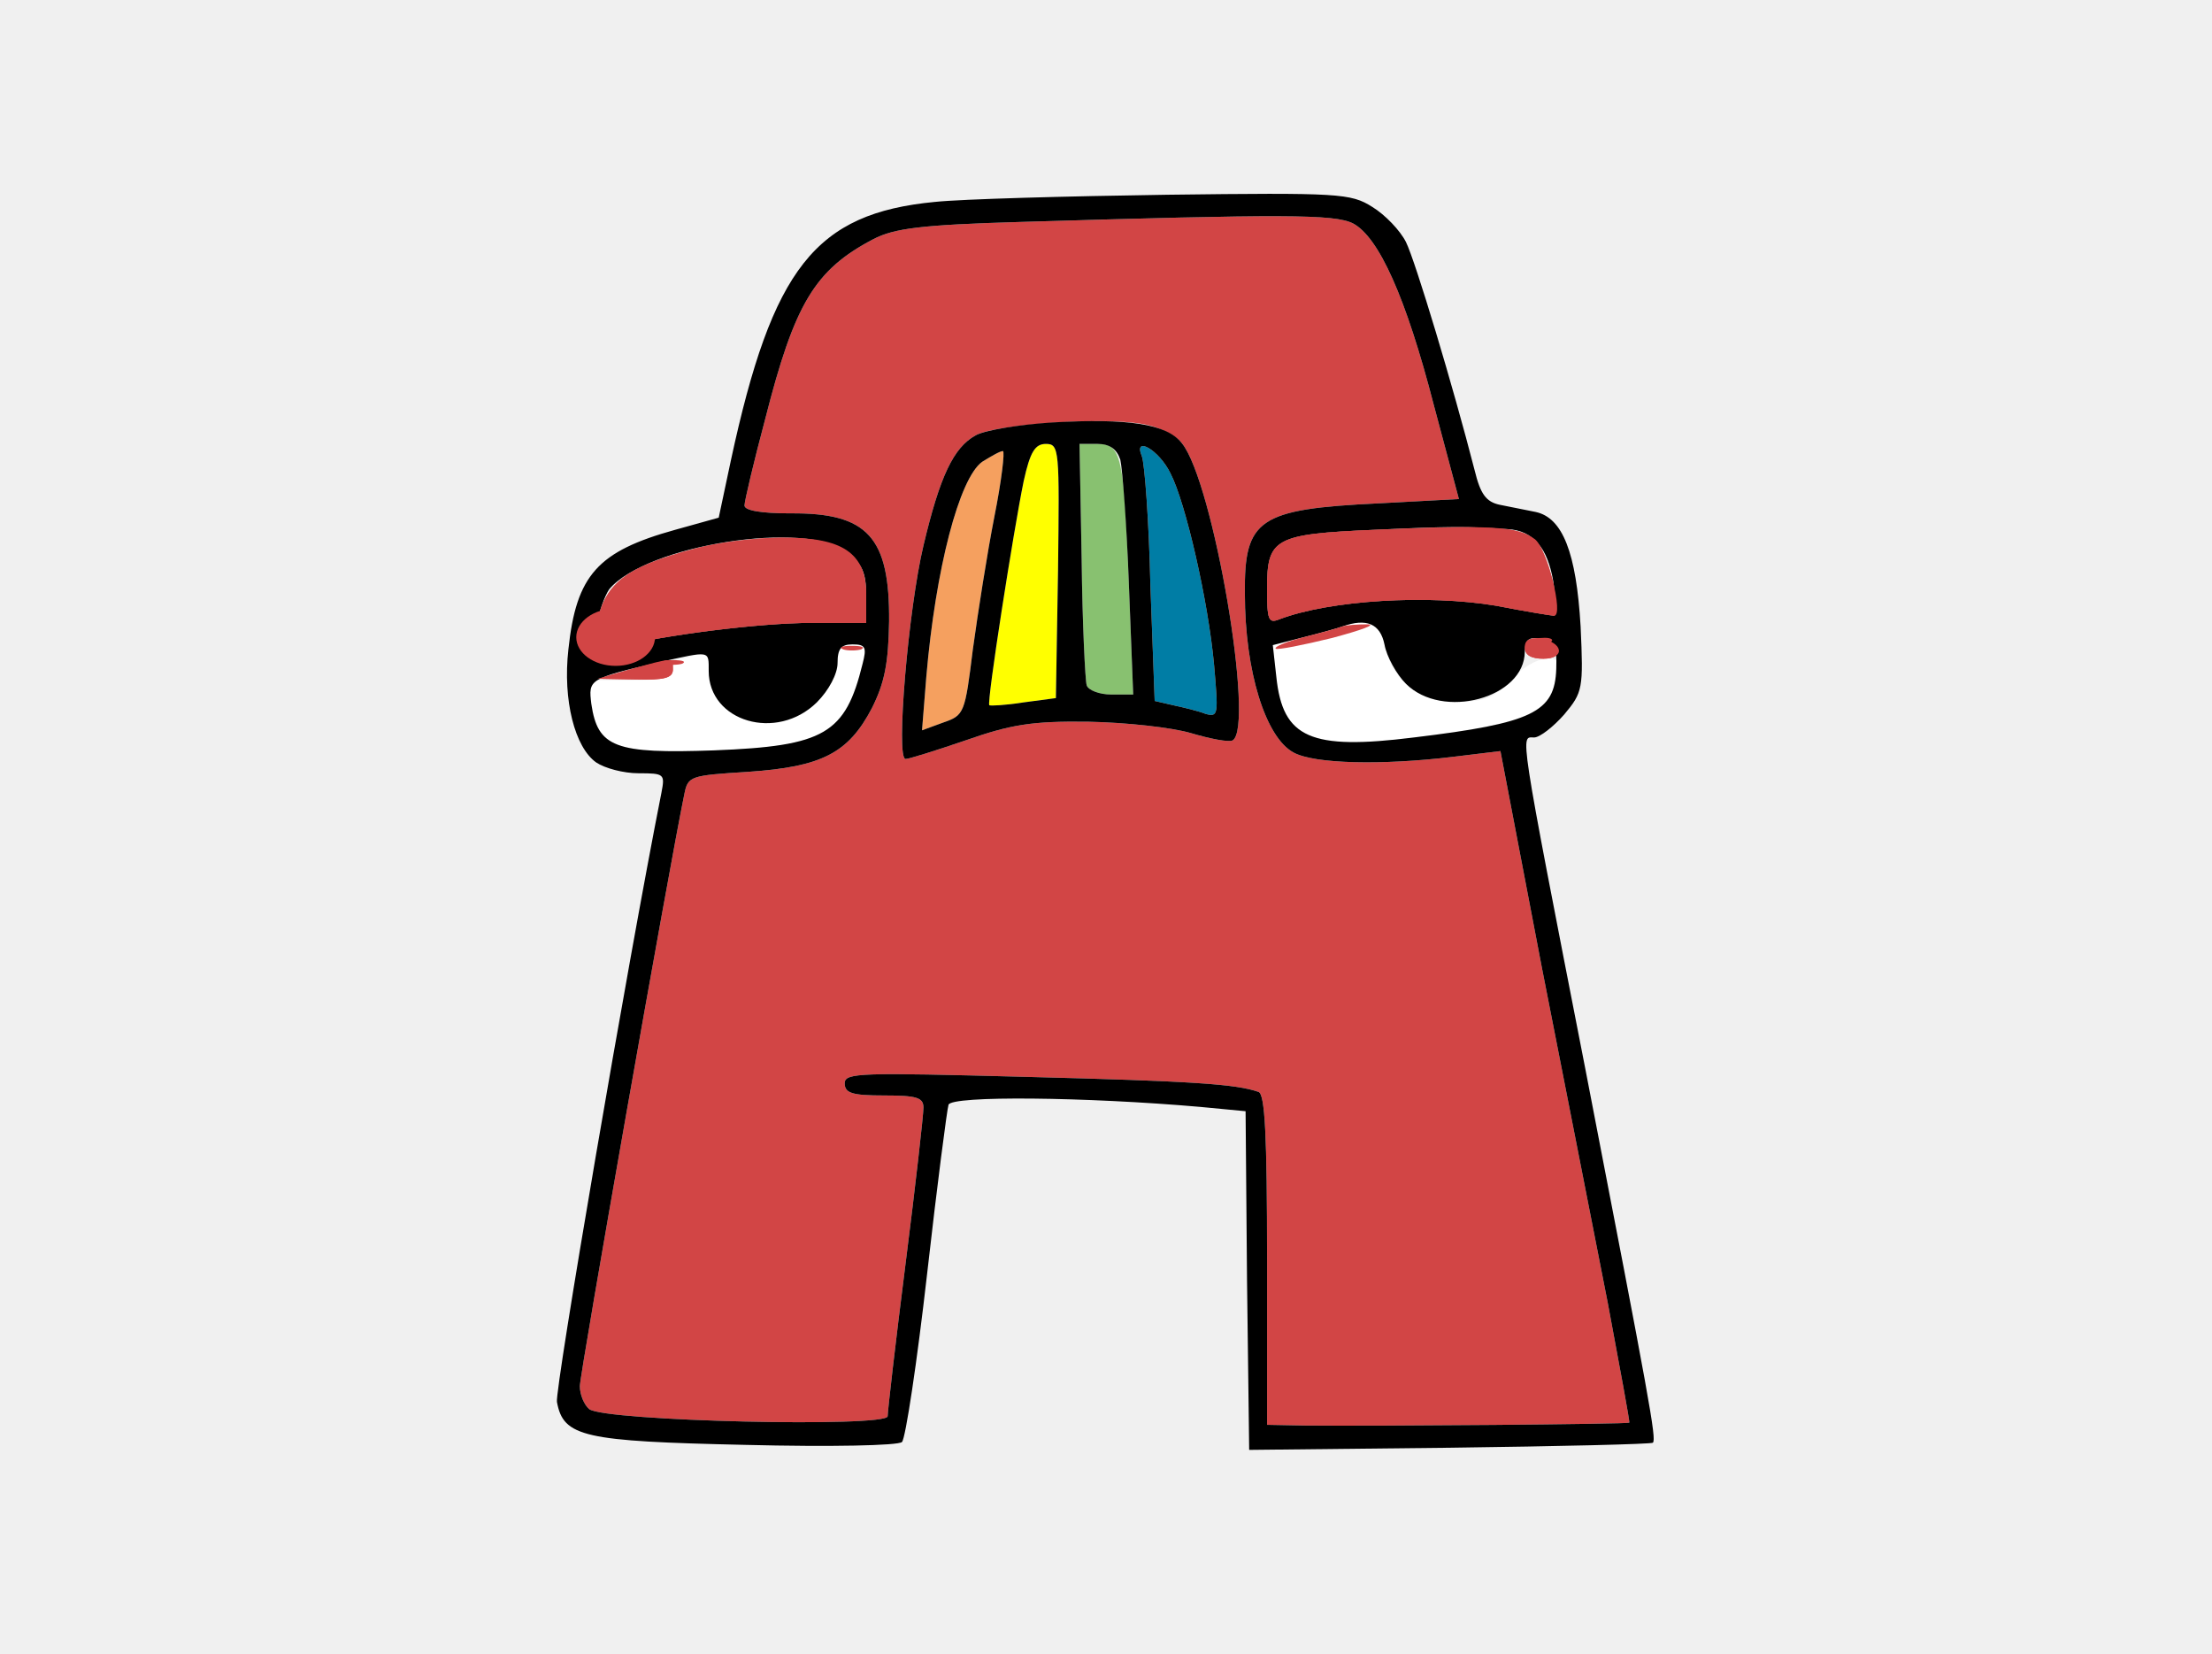
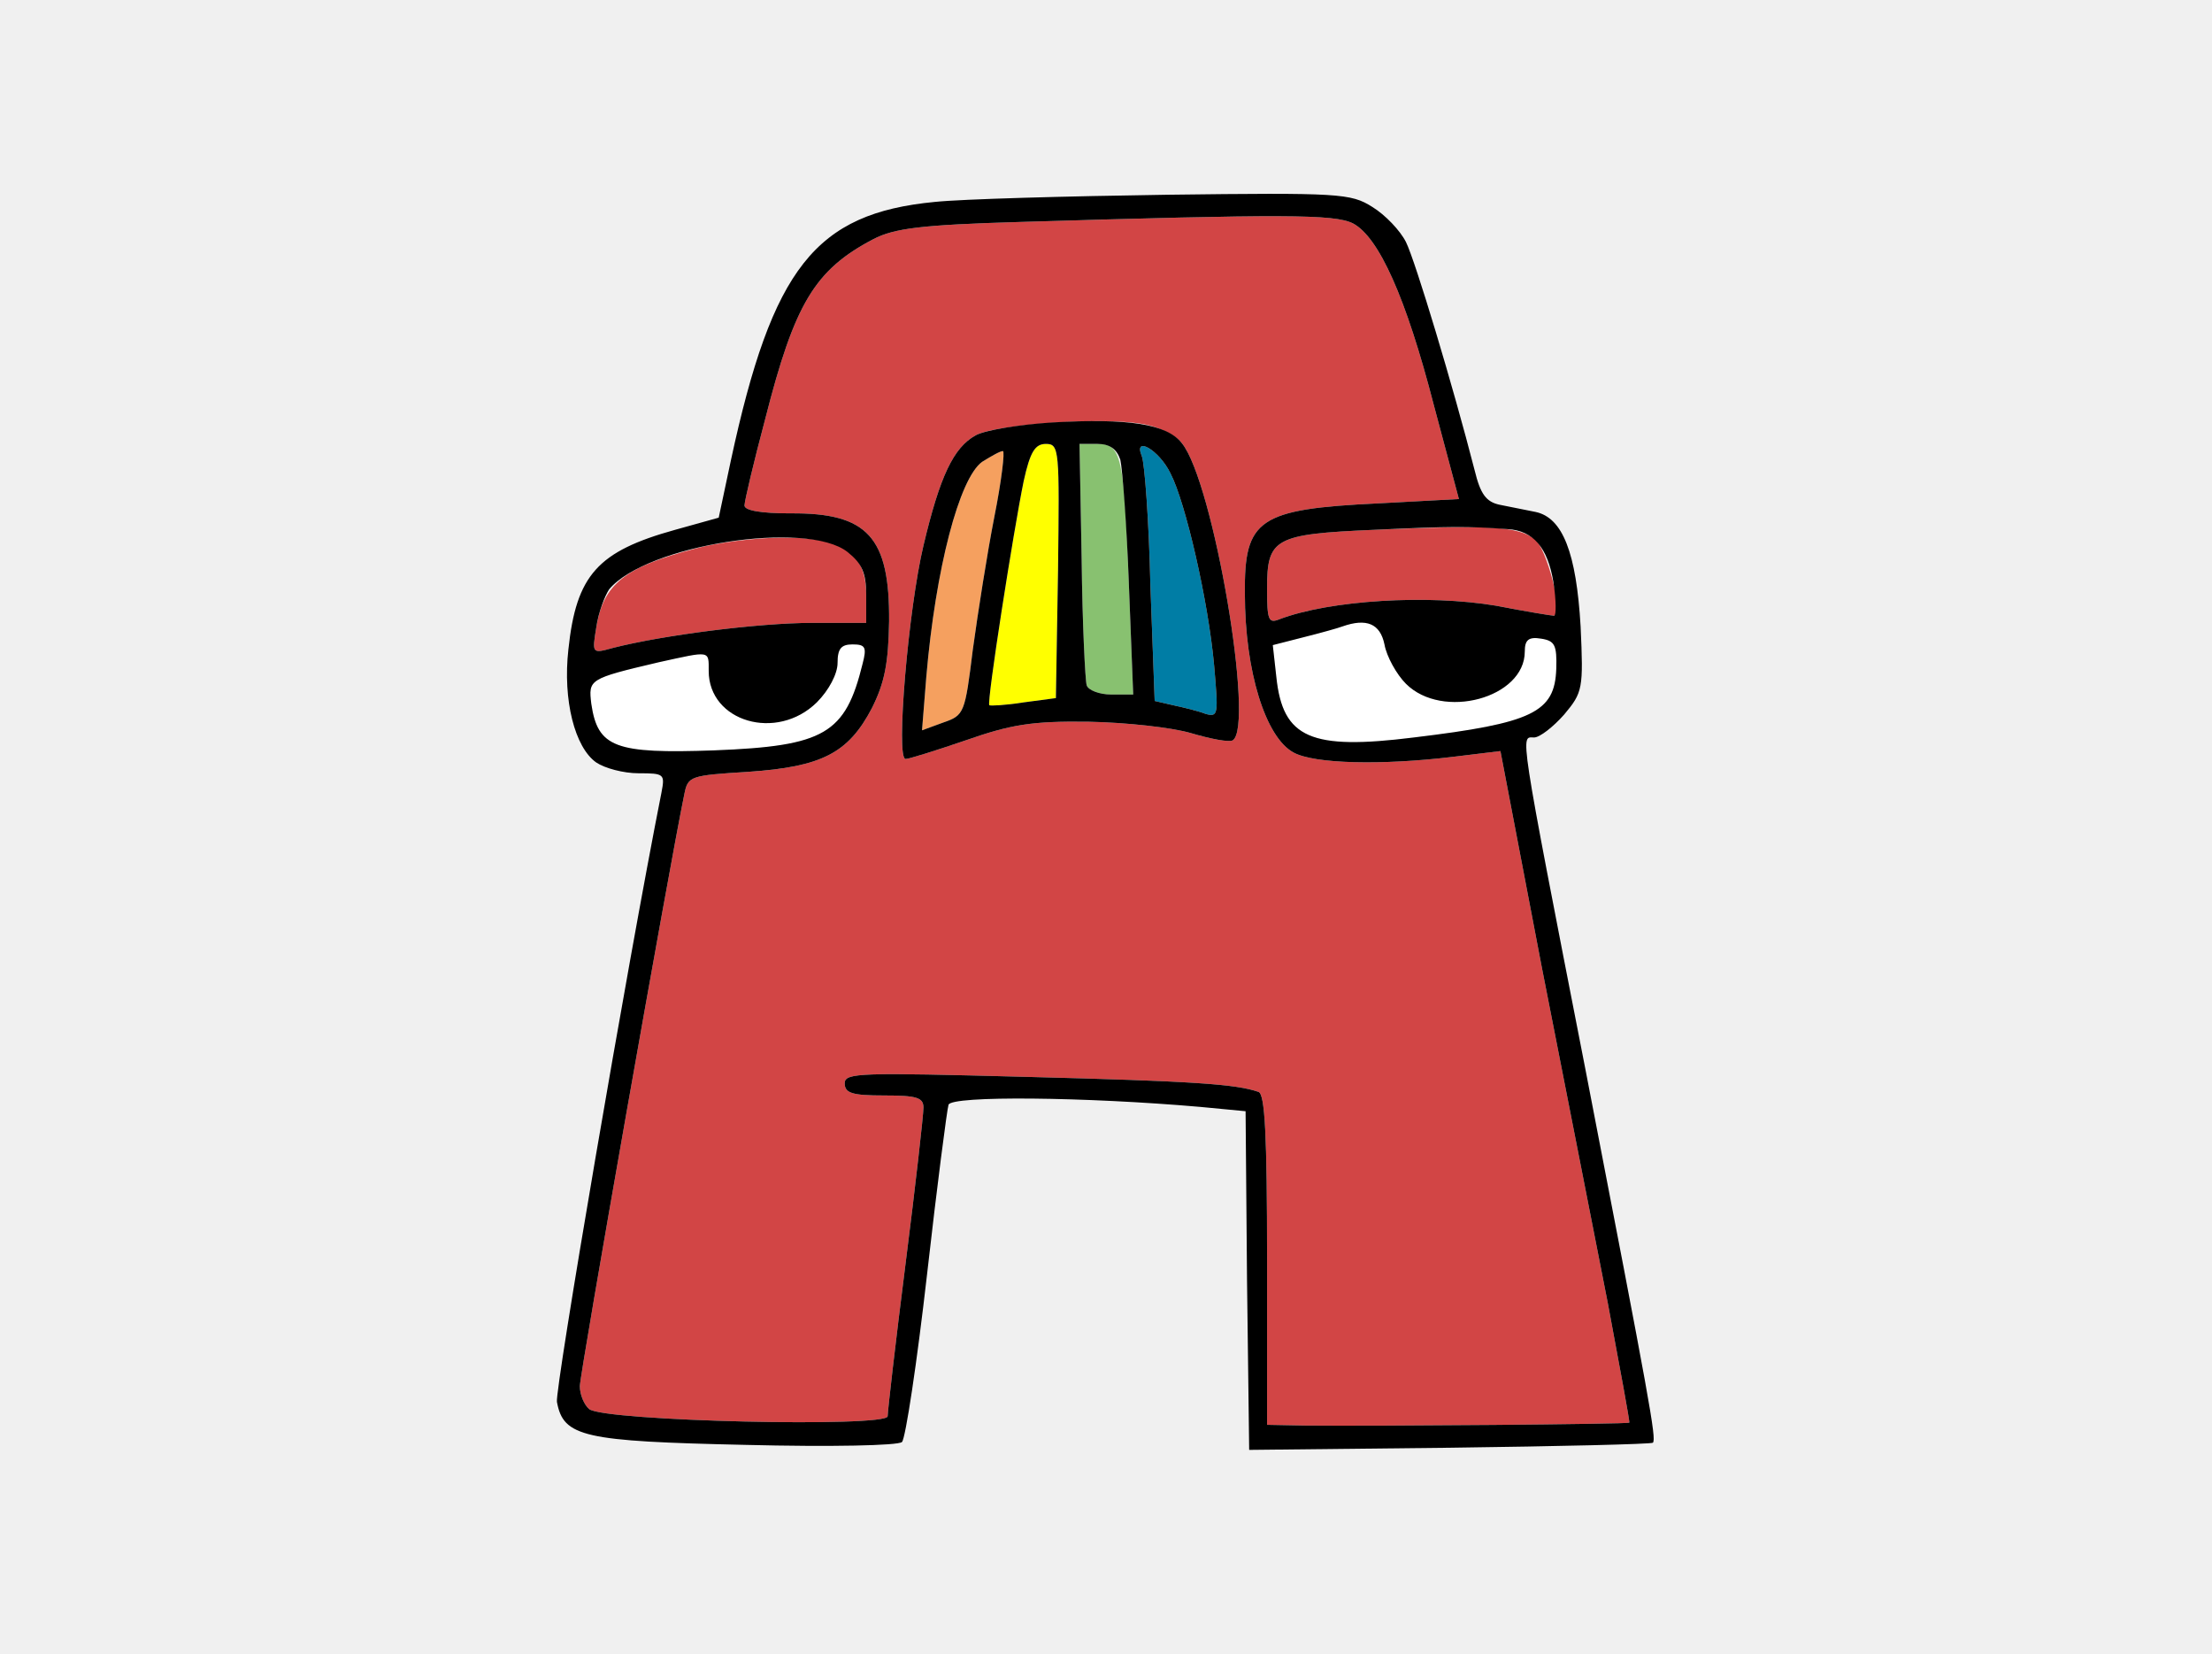
<svg xmlns="http://www.w3.org/2000/svg" viewBox="10 10 309 231" width="309" height="231" preserveAspectRatio="xMidYMid meet">
  <g class="fills" transform="translate(0,251) scale(0.1,-0.1)" fill="#000000" stroke="none">
    <path fill="#D24545" d="M1525 2100 c-139 -4 -176 -9 -205 -24 -82 -43 -110 -90 -151 -251 -16 -60 -29 -115 -29 -121 0 -7 23 -11 64 -11 108 1 139 -33 138 -151 -1 -58 -6 -85 -24 -121 -33 -63 -70 -82 -173 -89 -81 -5 -84 -6 -89 -31 -21 -101 -146 -810 -146 -827 0 -12 6 -26 13 -32 21 -17 417 -26 417 -10 0 7 11 103 25 213 14 110 25 208 25 218 0 14 -9 17 -55 17 -44 0 -55 3 -55 17 0 15 22 15 253 9 234 -6 293 -10 325 -21 9 -3 12 -59 12 -235 l0 -230 53 -1 c101 -1 451 2 453 4 1 1 -13 76 -30 167 -18 91 -59 301 -92 468 l-58 303 -66 -8 c-99 -12 -194 -10 -223 6 -39 21 -68 113 -68 222 -1 104 19 118 187 126 l112 6 -35 131 c-39 151 -77 235 -113 254 -26 13 -97 13 -465 2z m226 -309 c44 -54 102 -396 71 -415 -5 -3 -31 2 -58 10 -27 8 -91 15 -144 16 -79 1 -108 -4 -171 -26 -41 -14 -79 -26 -84 -26 -14 0 4 210 25 298 23 97 42 137 73 154 26 15 175 26 232 16 21 -3 47 -15 56 -27z" />
    <path fill="#FFFF00" d="M1530 1738 c-14 -68 -52 -310 -48 -313 2 -1 23 0 48 4 l45 6 3 178 c2 169 2 177 -17 177 -15 0 -22 -11 -31 -52z" />
    <path fill="#88C170" d="M1611 1628 c1 -90 5 -169 7 -175 2 -7 18 -13 34 -13 l31 0 -6 153 c-7 180 -10 197 -44 197 l-25 0 3 -162z" />
    <path fill="#007DA5" d="M1695 1773 c4 -10 10 -91 12 -180 l6 -162 26 -6 c14 -3 35 -8 45 -12 18 -5 18 -1 12 68 -8 89 -40 228 -61 268 -16 33 -52 53 -40 24z" />
    <path fill="#F5A05F" d="M1472 1765 c-32 -23 -65 -149 -78 -300 l-6 -75 30 11 c29 10 30 13 41 102 7 51 20 134 30 185 10 50 15 92 12 92 -4 0 -16 -7 -29 -15z" />
    <path fill="#D24545" d="M1072 1644 c-100 -26 -129 -50 -139 -110 -6 -37 -6 -37 23 -29 70 18 205 35 277 35 l77 0 0 39 c0 59 -33 81 -119 80 -36 0 -90 -7 -119 -15z" />
-     <path fill="#D24545" d="M1278 1503 c6 -2 18 -2 25 0 6 3 1 5 -13 5 -14 0 -19 -2 -12 -5z" />
-     <path fill="#D24545" d="M1028 1483 c6 -2 18 -2 25 0 6 3 1 5 -13 5 -14 0 -19 -2 -12 -5z" />
-     <path fill="#FFFFFF" d="M1270 1484 c0 -15 -12 -38 -29 -55 -56 -56 -151 -27 -151 45 0 22 -4 27 -16 22 -9 -3 -20 -6 -25 -6 -5 0 -9 -7 -9 -15 0 -12 -13 -15 -59 -15 l-59 0 4 -32 c9 -62 33 -71 172 -66 154 6 183 23 207 121 6 23 4 27 -14 27 -16 0 -21 -6 -21 -26z" />
-     <path fill="#D24545" d="M980 1475 l-45 -13 53 -1 c40 -1 52 2 52 14 0 17 0 17 -60 0z" />
+     <path fill="#FFFFFF" d="M1270 1484 c0 -15 -12 -38 -29 -55 -56 -55 -151 -27 -151 44 0 29 3 28 -70 12 -98 -23 -98 -24 -94 -58 9 -61 33 -70 172 -65 154 6 183 23 207 121 6 23 4 27 -14 27 -16 0 -21 -6 -21 -26z" />
    <path fill="#D24545" d="M2019 1670 c-139 -6 -149 -12 -149 -82 0 -44 2 -49 17 -43 71 27 208 35 303 19 41 -8 78 -14 81 -14 14 0 -10 94 -27 107 -25 18 -60 20 -225 13z" />
-     <path fill="#D24545" d="M1975 1535 c-5 -2 -30 -9 -54 -15 -23 -6 -41 -13 -39 -16 3 -2 38 5 79 15 41 11 63 19 49 19 -14 0 -29 -1 -35 -3z" />
-     <path fill="#D24545" d="M2248 1513 c7 -3 16 -2 19 1 4 3 -2 6 -13 5 -11 0 -14 -3 -6 -6z" />
-     <path fill="#FFFFFF" d="M1975 1535 c-5 -2 -30 -9 -54 -15 l-43 -11 5 -45 c9 -85 48 -102 192 -84 153 19 189 33 201 83 5 23 3 27 -16 27 -12 0 -35 -13 -50 -30 -23 -25 -36 -30 -74 -30 -54 0 -92 30 -102 80 -6 29 -25 37 -59 25z" />
-     <path fill="#D24545" d="M2230 1506 c0 -11 9 -16 26 -16 31 0 28 23 -4 28 -15 2 -22 -2 -22 -12z" />
+     <path fill="#FFFFFF" d="M1975 1535 c-5 -2 -30 -9 -54 -15 l-43 -11 5 -45 c9 -85 48 -102 192 -84 166 20 197 35 199 96 1 33 -2 39 -21 42 -18 3 -23 -2 -23 -18 0 -65 -115 -96 -166 -45 -13 13 -27 38 -30 55 -6 29 -25 37 -59 25z" />
    <path fill="#000000" d="M2043 1519 c8 -60 30 -79 92 -79 62 0 85 19 85 72 0 44 -9 48 -107 48 l-76 0 6 -41z" />
    <path fill="#000000" d="M1118 1523 c-14 -3 -18 -15 -18 -48 0 -52 16 -65 79 -65 54 0 81 26 81 80 l0 40 -62 -1 c-35 -1 -71 -3 -80 -6z" />
  </g>
  <g class="ink" transform="translate(0,251) scale(0.1,-0.1)" fill="#000000" stroke="none">
    <path d="M1406 2128 c-167 -16 -227 -92 -285 -361 l-17 -80 -61 -17 c-108 -30 -138 -63 -149 -167 -8 -71 9 -137 39 -158 12 -8 38 -15 59 -15 36 0 37 -1 32 -27 -48 -242 -149 -834 -146 -851 9 -49 37 -55 263 -60 120 -3 214 -1 219 4 5 5 21 111 35 234 14 124 28 231 30 237 4 13 192 11 352 -3 l63 -6 2 -236 3 -237 280 3 c154 2 281 5 284 7 5 6 -4 55 -94 520 -95 486 -91 465 -72 465 8 0 27 15 42 32 26 31 27 36 23 123 -6 103 -25 152 -63 160 -14 3 -36 7 -50 10 -19 4 -27 15 -35 48 -30 117 -83 293 -96 319 -8 16 -29 38 -47 49 -30 19 -46 20 -287 17 -140 -2 -286 -6 -324 -10z m584 -30 c36 -19 74 -103 113 -254 l35 -131 -112 -6 c-168 -8 -188 -22 -187 -126 0 -109 29 -201 68 -222 29 -16 124 -18 223 -6 l66 8 58 -303 c33 -167 74 -377 92 -468 17 -91 31 -166 30 -167 -2 -2 -352 -5 -453 -4 l-53 1 0 230 c0 176 -3 232 -12 235 -32 11 -91 15 -325 21 -231 6 -253 6 -253 -9 0 -14 11 -17 55 -17 46 0 55 -3 55 -17 0 -10 -11 -108 -25 -218 -14 -110 -25 -206 -25 -213 0 -16 -396 -7 -417 10 -7 6 -13 20 -13 32 0 17 125 726 146 827 5 25 8 26 89 31 103 7 140 26 173 89 18 36 23 63 24 121 1 118 -30 152 -138 151 -41 0 -64 4 -64 11 0 6 13 61 29 121 41 161 69 208 151 251 29 15 66 20 205 24 368 11 439 11 465 -2z m216 -427 c36 -2 56 -26 64 -74 4 -26 4 -47 1 -47 -3 0 -40 6 -81 14 -95 16 -232 8 -303 -19 -15 -6 -17 -1 -17 43 0 70 10 76 149 82 108 5 131 5 187 1z m-922 -32 c20 -16 26 -29 26 -60 l0 -39 -77 0 c-72 0 -207 -17 -277 -35 -29 -8 -29 -8 -23 29 3 21 12 44 18 53 52 62 276 97 333 52z m750 -129 c3 -17 17 -42 30 -55 51 -51 166 -20 166 45 0 16 5 21 23 18 19 -3 22 -9 21 -42 -2 -61 -33 -76 -199 -96 -144 -18 -183 -1 -192 84 l-5 45 43 11 c24 6 49 13 54 15 34 12 53 4 59 -25z m150 24 c40 -15 1 -74 -49 -74 -34 0 -58 20 -69 58 -7 21 -5 22 48 22 30 0 61 -3 70 -6z m-944 -44 c0 -26 -34 -60 -61 -60 -34 0 -59 19 -59 45 0 26 13 32 78 34 36 1 42 -2 42 -19z m65 -7 c-24 -98 -53 -115 -207 -121 -139 -5 -163 4 -172 65 -4 34 -4 35 94 58 73 16 70 17 70 -12 0 -71 95 -99 151 -44 17 17 29 40 29 55 0 20 5 26 21 26 18 0 20 -4 14 -27z" />
    <path d="M1570 1820 c-47 -3 -95 -11 -107 -18 -31 -17 -50 -57 -73 -154 -21 -88 -39 -298 -25 -298 5 0 43 12 84 26 63 22 92 27 171 26 53 -1 117 -8 144 -16 27 -8 53 -13 58 -10 31 19 -27 361 -71 415 -21 27 -75 35 -181 29z m8 -207 l-3 -178 -45 -6 c-25 -4 -46 -5 -48 -4 -4 3 34 245 48 313 9 41 16 52 31 52 19 0 19 -8 17 -177z m87 155 c3 -13 9 -92 12 -175 l6 -153 -31 0 c-16 0 -32 6 -34 13 -2 6 -6 85 -7 175 l-3 162 25 0 c17 0 27 -7 32 -22z m70 -19 c21 -40 53 -179 61 -268 6 -69 6 -73 -12 -68 -10 4 -31 9 -45 12 l-26 6 -6 162 c-2 89 -8 170 -12 180 -12 29 24 9 40 -24z m-246 -61 c-10 -51 -23 -134 -30 -185 -11 -89 -12 -92 -41 -102 l-30 -11 6 75 c13 151 46 277 78 300 13 8 25 15 29 15 3 0 -2 -42 -12 -92z" />
  </g>
-   <g class="fills-overlay">
-     <g class="fills-overlay-inner" transform="translate(0,251) scale(0.1,-0.1)" fill="#000000" stroke="none">
-       <path fill="#D24545" d="M1072 1644 c-100 -26 -129 -50 -139 -110 -6 -37 -6 -37 23 -29 70 18 205 35 277 35 l77 0 0 39 c0 59 -33 81 -119 80 -36 0 -90 -7 -119 -15z" />
-       <path fill="#D24545" d="M1278 1503 c6 -2 18 -2 25 0 6 3 1 5 -13 5 -14 0 -19 -2 -12 -5z" />
-       <path fill="#D24545" d="M1028 1483 c6 -2 18 -2 25 0 6 3 1 5 -13 5 -14 0 -19 -2 -12 -5z" />
-       <path fill="#D24545" d="M980 1475 l-45 -13 53 -1 c40 -1 52 2 52 14 0 17 0 17 -60 0z" />
-       <path fill="#D24545" d="M2019 1670 c-139 -6 -149 -12 -149 -82 0 -44 2 -49 17 -43 71 27 208 35 303 19 41 -8 78 -14 81 -14 14 0 -10 94 -27 107 -25 18 -60 20 -225 13z" />
-       <path fill="#D24545" d="M1975 1535 c-5 -2 -30 -9 -54 -15 -23 -6 -41 -13 -39 -16 3 -2 38 5 79 15 41 11 63 19 49 19 -14 0 -29 -1 -35 -3z" />
-       <path fill="#D24545" d="M2248 1513 c7 -3 16 -2 19 1 4 3 -2 6 -13 5 -11 0 -14 -3 -6 -6z" />
-       <path fill="#D24545" d="M2230 1506 c0 -11 9 -16 26 -16 31 0 28 23 -4 28 -15 2 -22 -2 -22 -12z" />
-       <path fill="#000000" d="M2043 1519 c8 -60 30 -79 92 -79 62 0 85 19 85 72 0 44 -9 48 -107 48 l-76 0 6 -41z" />
-       <path fill="#000000" d="M1118 1523 c-14 -3 -18 -15 -18 -48 0 -52 16 -65 79 -65 54 0 81 26 81 80 l0 40 -62 -1 c-35 -1 -71 -3 -80 -6z" />
-     </g>
-   </g>
-   <g class="fills-patch">
-     <ellipse cx="96" cy="99" rx="5.5" ry="4" fill="#D24545" />
+   <g class="fills-overlay" transform="translate(0,251) scale(0.1,-0.1)" fill="#000000" stroke="none">
+     <path fill="#000000" d="M2043 1519 c8 -60 30 -79 92 -79 62 0 85 19 85 72 0 44 -9 48 -107 48 l-76 0 6 -41z" />
+     <path fill="#000000" d="M1118 1523 c-14 -3 -18 -15 -18 -48 0 -52 16 -65 79 -65 54 0 81 26 81 80 l0 40 -62 -1 c-35 -1 -71 -3 -80 -6z" />
  </g>
</svg>
